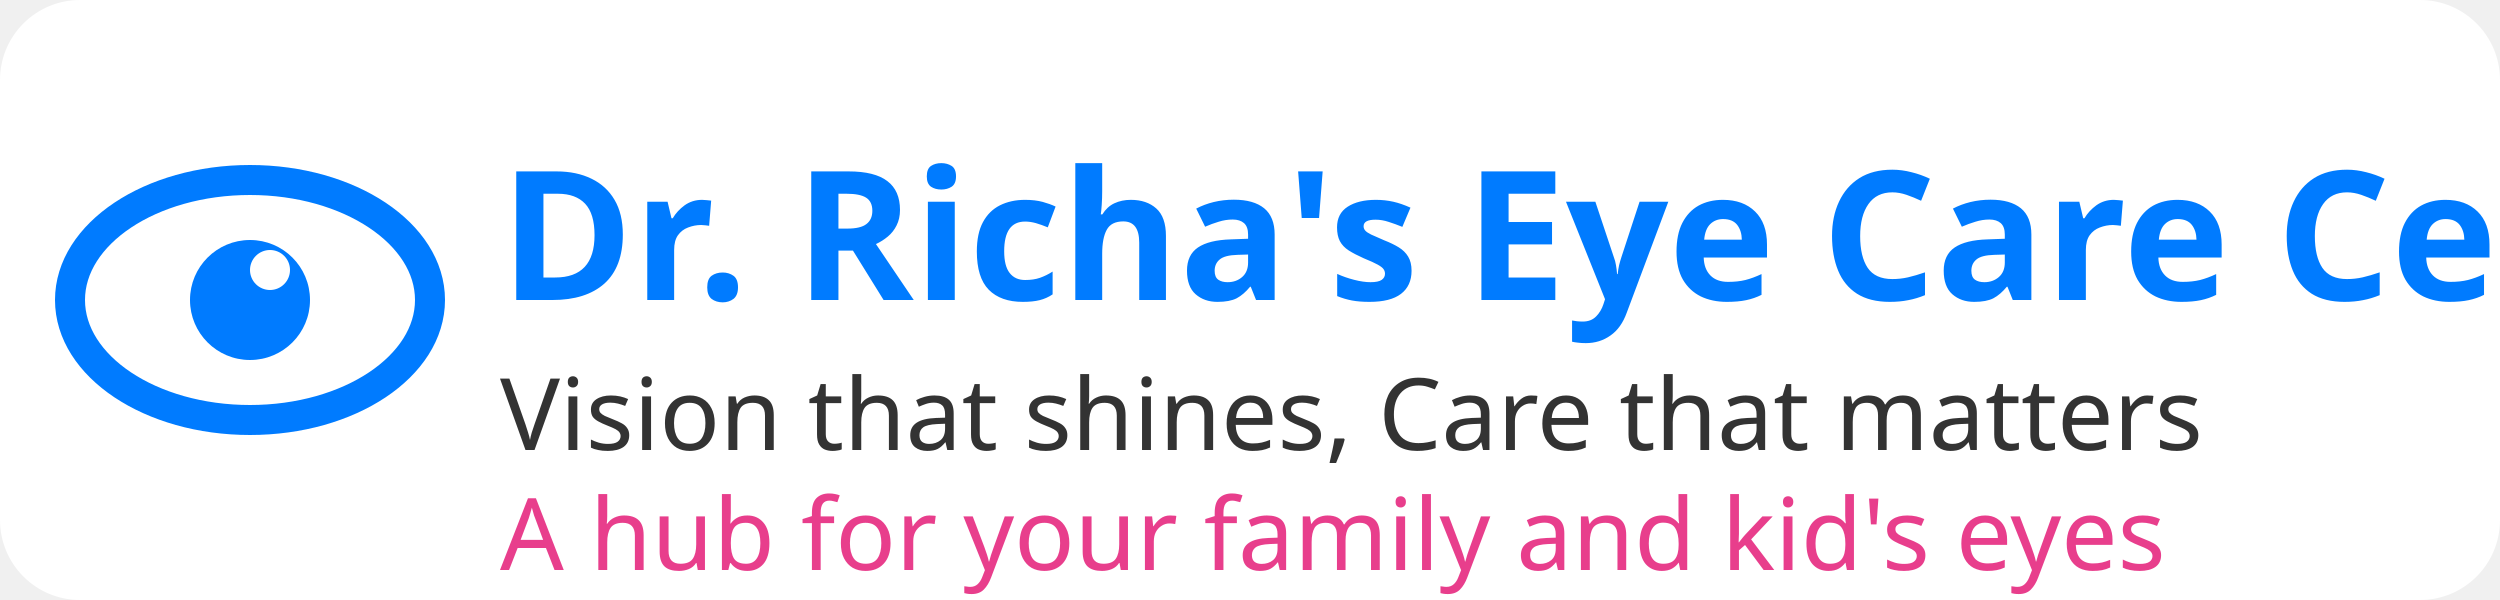
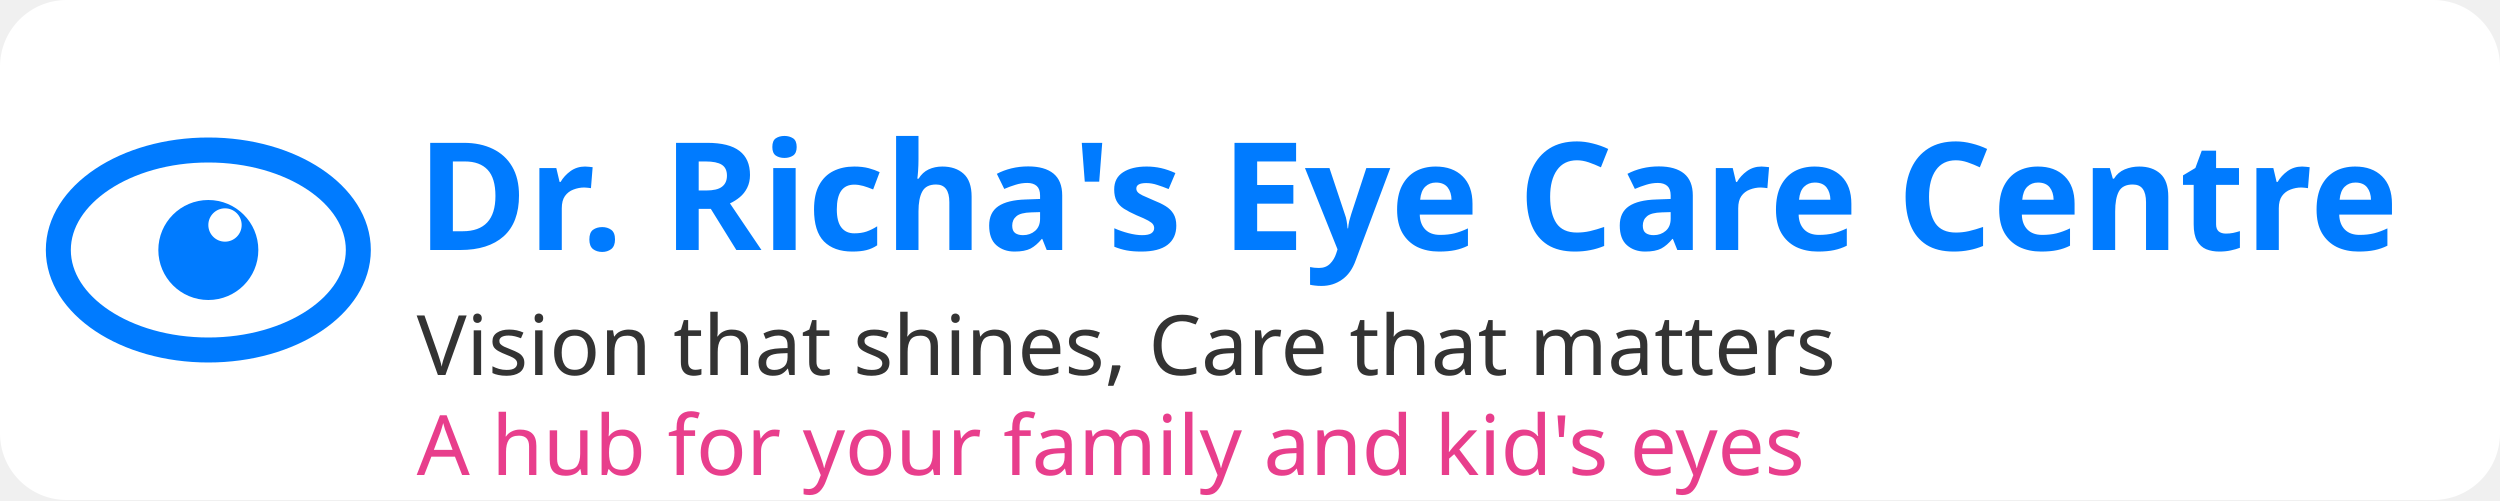
- <svg xmlns="http://www.w3.org/2000/svg" viewBox="0 0 250 60" width="250" height="60">
+ <svg xmlns="http://www.w3.org/2000/svg" viewBox="0 0 300 60" width="300" height="60">
  <defs>
    <filter id="glow" x="-20%" y="-20%" width="140%" height="140%">
      <feGaussianBlur stdDeviation="2" result="blur" />
      <feComposite in="SourceGraphic" in2="blur" operator="over" />
    </filter>
  </defs>
-   <rect width="250" height="60" rx="8" fill="#ffffff" />
+   <rect width="300" height="60" rx="8" fill="#ffffff" />
  <g id="eye">
    <ellipse id="eyeOutline" cx="25" cy="30" rx="18" ry="12" fill="#ffffff" stroke="#007bff" stroke-width="3" />
    <circle id="pupil" cx="25" cy="30" r="6" fill="#007bff" />
    <circle id="reflectionDot" cx="27" cy="27" r="2" fill="#ffffff" />
    <path id="topEyelid" d="M7,30 Q25,18 43,30" fill="#ffffff" stroke="#007bff" stroke-width="2" style="display:none;" />
    <path id="bottomEyelid" d="M7,30 Q25,42 43,30" fill="#ffffff" stroke="#007bff" stroke-width="2" style="display:none;" />
  </g>
  <g id="text-group">
    <text x="50" y="30" font-family="Montserrat, sans-serif" font-size="18" font-weight="700" fill="#007bff">Dr. Richa's Eye Care Centre</text>
    <text x="50" y="45" font-family="Montserrat, sans-serif" font-size="10" font-weight="500" fill="#333333">Vision that shines, Care that matters</text>
    <text x="50" y="57" font-family="Montserrat, sans-serif" font-size="10" font-weight="500" fill="#e83e8c">A hub for your family and kid's eyes</text>
  </g>
</svg>
